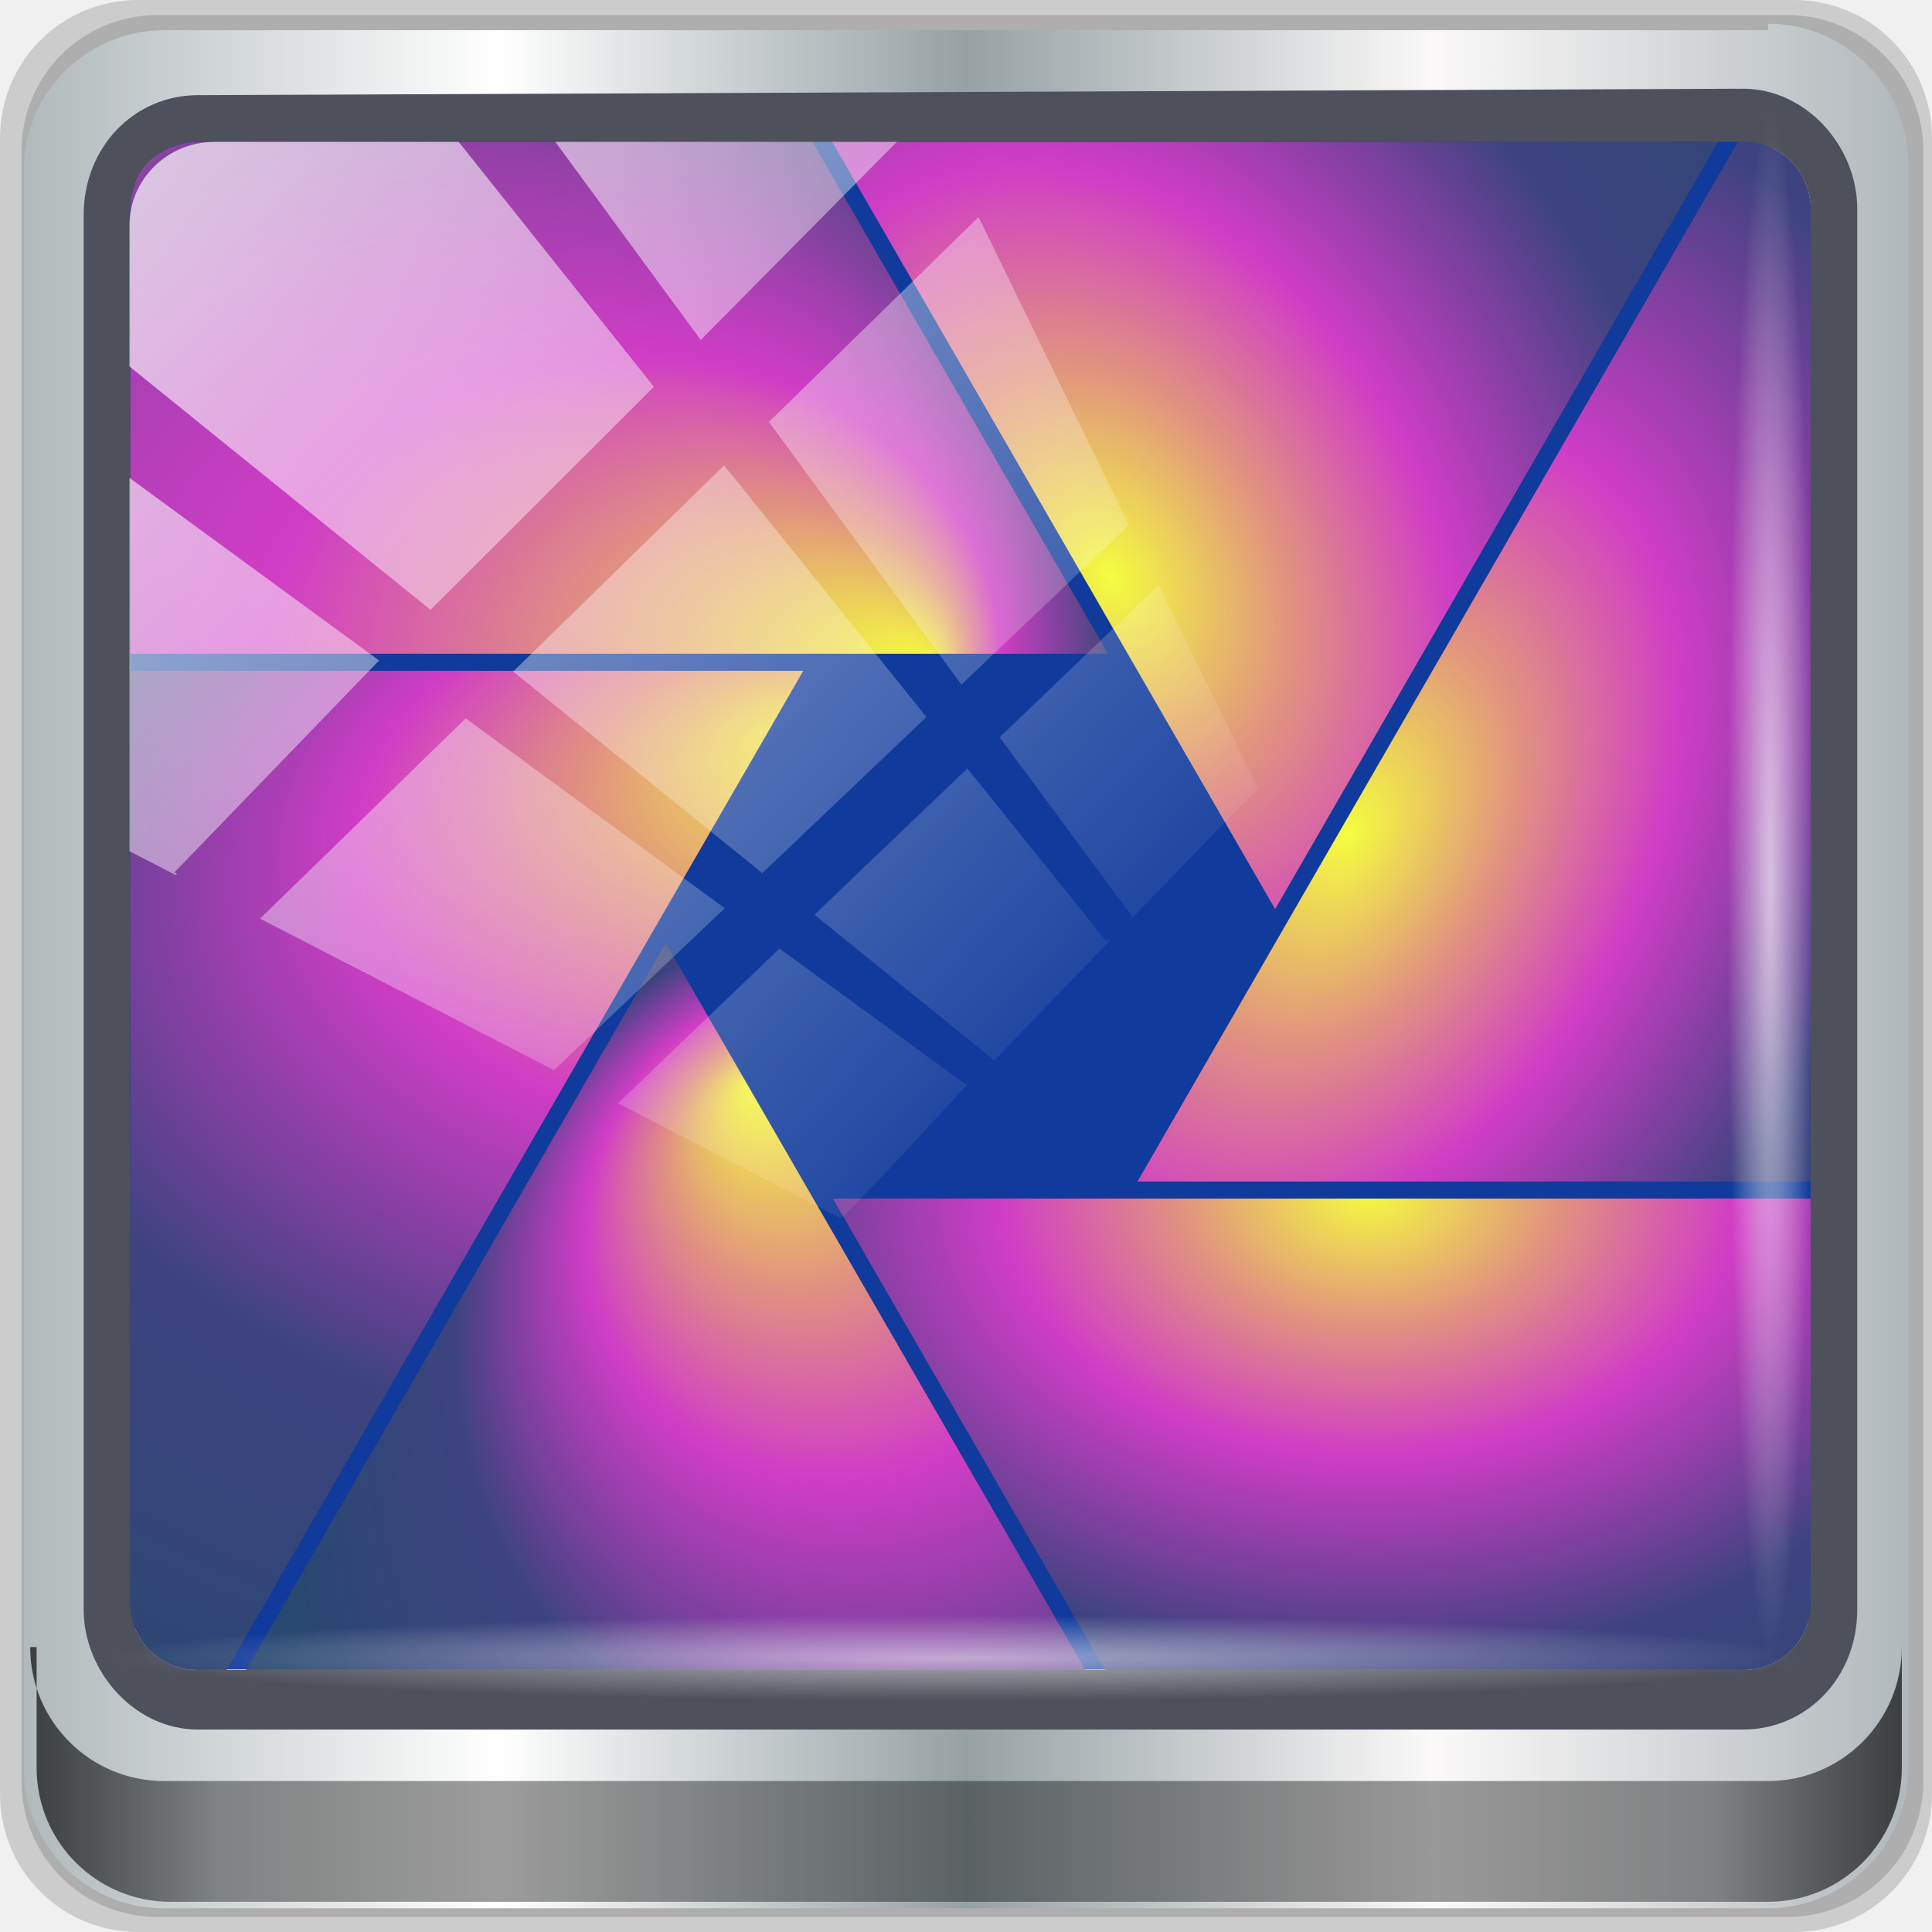
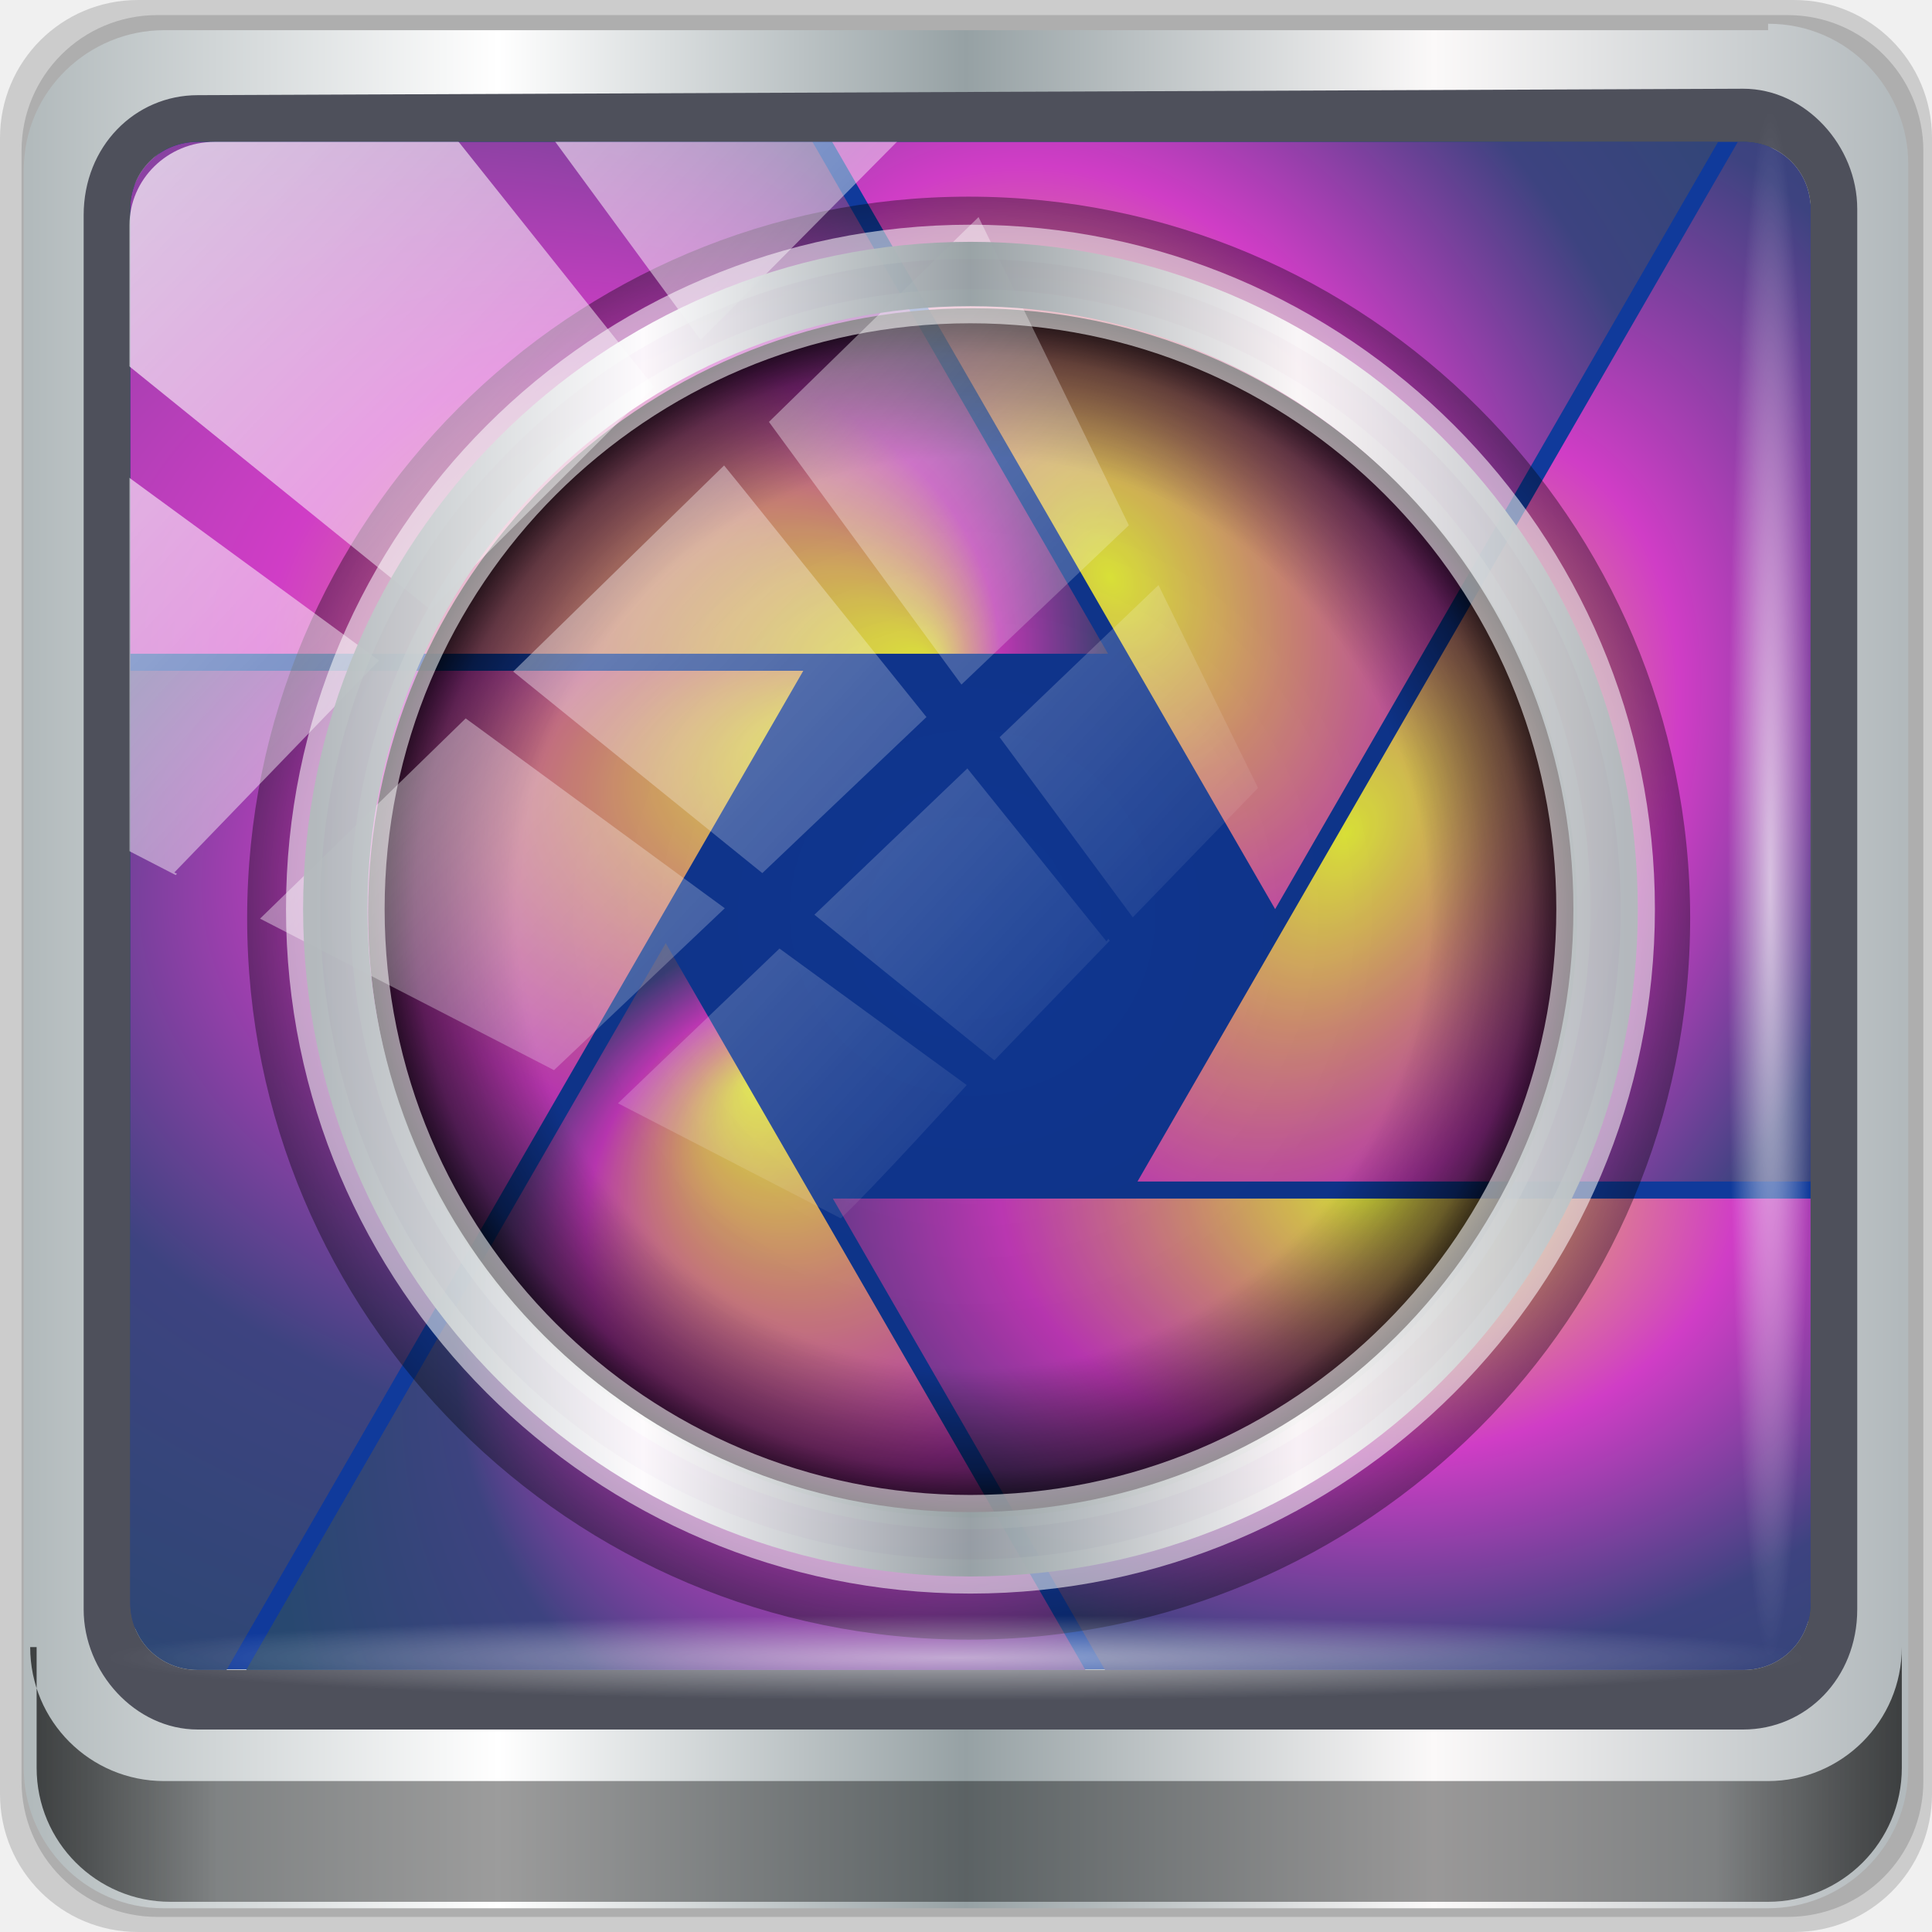
<svg xmlns="http://www.w3.org/2000/svg" xmlns:xlink="http://www.w3.org/1999/xlink" width="96" height="96" version="1.1" id="svg61">
  <defs id="defs29">
+     <linearGradient id="linearGradient919">
+       <stop style="stop-color:#000000;stop-opacity:0.075" offset="0" id="stop911" />
+       <stop id="stop913" offset="0.754" style="stop-color:#000000;stop-opacity:0.108" />
+       <stop style="stop-color:#000000;stop-opacity:0.588;" offset="0.922" id="stop915" />
+       <stop style="stop-color:#000000;stop-opacity:1;" offset="1" id="stop917" />
+     </linearGradient>
+     <linearGradient id="linearGradient972">
+       <stop style="stop-color:#e54ac9;stop-opacity:1" offset="0" id="stop968" />
+       <stop style="stop-color:#201cc6;stop-opacity:0.976" offset="1" id="stop970" />
+     </linearGradient>
+     <linearGradient id="linearGradient966">
+       <stop id="stop958" offset="0" style="stop-color:#000000;stop-opacity:0.014" />
+       <stop style="stop-color:#000000;stop-opacity:0.108" offset="0.859" id="stop905" />
+       <stop id="stop962" offset="0.922" style="stop-color:#000000;stop-opacity:0.588;" />
+       <stop id="stop964" offset="1" style="stop-color:#000000;stop-opacity:1;" />
+     </linearGradient>
    <linearGradient id="linearGradient1190">
      <stop id="stop1180" offset="0" stop-color="#f4fd3f" />
      <stop id="stop1182" offset=".177" stop-color="#e1957e" />
      <stop id="stop1184" offset=".354" stop-color="#d03dc6" />
      <stop id="stop1188" offset="1" stop-color="#284870" />
    </linearGradient>
    <linearGradient id="c">
      <stop stop-color="#f4fd3f" offset="0" id="stop2" />
      <stop stop-color="#e1957e" offset=".177" id="stop4" />
      <stop stop-color="#d03dc6" offset=".354" id="stop6" />
      <stop stop-color="#3d4380" offset=".632" id="stop8" />
      <stop stop-color="#284870" offset="1" id="stop10" />
    </linearGradient>
    <radialGradient id="b" cx="18.161" cy="21.075" r="32" gradientTransform="matrix(1.8449,0,0,1.8449,-103.8544,-23.81239)" gradientUnits="userSpaceOnUse">
      <stop stop-color="#294c79" offset="0" id="stop13" />
      <stop stop-color="#27456a" offset="1" id="stop15" />
    </radialGradient>
    <radialGradient id="a" cx="21.529" cy="37.065" r="26" gradientTransform="matrix(1.0996,0,0,1.114,40.80398,-80.28379)" gradientUnits="userSpaceOnUse">
      <stop stop-color="#27538f" offset="0" id="stop18" />
      <stop stop-color="#923999" offset="1" id="stop20" />
    </radialGradient>
    <radialGradient id="i" cx="10.959" cy="27.763" r="15.31" fx="23.392" fy="27.995" gradientTransform="matrix(2,9.5928e-8,-1.0155e-6,1.6526,-15.917,-21.881)" gradientUnits="userSpaceOnUse" xlink:href="#c" />
    <radialGradient id="h" cx="-8.168" cy="21.473" r="13" fx="-12.936" gradientTransform="matrix(0,1.9243,-3.0232,3.3538e-6,92.792,51.367)" gradientUnits="userSpaceOnUse" xlink:href="#c" />
    <radialGradient id="g" cx="-7.838" cy="19.982" r="15.021" fx="-7.784" fy="9.702" gradientTransform="matrix(1.2114,-0.69942,0.68716,1.1901,28.398,19.575)" gradientUnits="userSpaceOnUse" xlink:href="#c" />
    <radialGradient id="f" cx="40.561" cy="-15.179" r="26" gradientTransform="matrix(1.1776,3.0379e-6,0,0.84976,-4.0513,52.61)" gradientUnits="userSpaceOnUse" xlink:href="#c" />
    <radialGradient id="e" cx="25.954" cy="24.005" r="15.021" gradientTransform="matrix(1.4003,0.79255,-1.1902,2.103,35.283,-41.775)" gradientUnits="userSpaceOnUse" xlink:href="#c" />
    <radialGradient id="d" cx="22.08" cy="20.3" r="15.31" gradientTransform="matrix(1.1281,2.0769,-1.5268,0.82929,42.192,-40.939)" gradientUnits="userSpaceOnUse" xlink:href="#c" />
    <linearGradient xlink:href="#linearGradient6139-0" id="linearGradient4071" gradientUnits="userSpaceOnUse" gradientTransform="matrix(1.107143,0,0,1.107143,-5.142859,-4.035687)" x1="6" y1="47" x2="90" y2="47" />
    <linearGradient id="linearGradient6139-0">
      <stop id="stop6141-2" offset="0" style="stop-color:#b2babc;stop-opacity:1" />
      <stop style="stop-color:#ffffff;stop-opacity:1;" offset="0.25" id="stop6151-0" />
      <stop style="stop-color:#96a1a4;stop-opacity:1" offset="0.5" id="stop6147-1" />
      <stop id="stop6149-4" offset="0.75" style="stop-color:#fbf9f9;stop-opacity:1;" />
      <stop id="stop6143-4" offset="1" style="stop-color:#b2b9bc;stop-opacity:1" />
    </linearGradient>
    <linearGradient gradientTransform="translate(-2.95e-6,2.6e-5)" xlink:href="#linearGradient3832-0-6-1-1" id="linearGradient4129" x1="1.5" y1="88.172" x2="94.5" y2="88.172" gradientUnits="userSpaceOnUse" />
    <linearGradient id="linearGradient3832-0-6-1-1">
      <stop style="stop-color:#000000;stop-opacity:1;" offset="0" id="stop3834-6-3-7-1" />
      <stop id="stop3872-2-4" offset="0.1" style="stop-color:#000000;stop-opacity:0.588;" />
      <stop style="stop-color:#000000;stop-opacity:0.588;" offset="0.9" id="stop3844-6-2-7-6" />
      <stop style="stop-color:#000000;stop-opacity:1;" offset="1" id="stop3836-5-0-2-9" />
    </linearGradient>
    <radialGradient xlink:href="#linearGradient3737" id="radialGradient7462" gradientUnits="userSpaceOnUse" gradientTransform="matrix(0.9751338,0,0,0.04919072,33.89901,80.16672)" cx="13.948" cy="44.893" fx="13.948" fy="44.893" r="43.199" />
    <linearGradient id="linearGradient3737">
      <stop offset="0" style="stop-color:#ffffff;stop-opacity:1" id="stop3739" />
      <stop offset="1" style="stop-color:#ffffff;stop-opacity:0" id="stop3741" />
    </linearGradient>
    <radialGradient xlink:href="#linearGradient3737" id="radialGradient7496" gradientUnits="userSpaceOnUse" gradientTransform="matrix(0.8883266,0,0,0.04919072,31.54452,-90.1683)" cx="13.948" cy="44.893" fx="13.948" fy="44.893" r="43.199" />
    <linearGradient xlink:href="#linearGradient3737" id="linearGradient4767" gradientUnits="userSpaceOnUse" x1="2.771" y1="-28.962" x2="50.528" y2="14.514" />
    <clipPath id="clipPath4156-4-1" clipPathUnits="userSpaceOnUse">
      <path id="path4158-0-8" d="m 27.046,-55.695 -14.214,13.321 h 0.061 l 15.653,21.771 10.231,-10.546 C 38.562,-32.302 27.468,-54.819 27.046,-55.695 Z M 9.967,-39.383 -5.241,-25.321 15.988,-7.806 26.372,-18.383 Z m 31.491,12.951 -9.741,9.714 8.945,12.458 7.781,-7.555 z m -49.84,4.379 -13.754,12.982 26.283,13.846 0.061,-0.062 -0.123,-0.062 L 13.599,-5.401 -8.702,-22.053 Z m 38.015,7.401 -9.803,9.775 11.579,9.559 7.628,-7.401 -8.669,-11.009 z m 20.187,5.674 -7.383,7.216 6.188,8.542 5.82,-6.137 z m -32.195,6.322 -9.557,9.498 13.662,7.185 7.934,-7.678 z m 23.312,2.374 -7.107,6.938 8.363,6.907 5.361,-5.674 -0.061,-0.092 -0.092,0.123 -6.464,-8.203 z m -8.73,8.542 -7.505,7.339 10.354,5.458 c 1.397,-1.321 5.675,-6.123 5.851,-6.322 z" style="opacity:0.6;fill:#ffffff;fill-opacity:1;stroke:none" />
    </clipPath>
    <linearGradient id="ButtonShadow-16" gradientTransform="scale(1.005865,0.994169)" x1="45.448" y1="92.54" x2="45.448" y2="7.017" gradientUnits="userSpaceOnUse">
      <stop style="stop-color:#000000;stop-opacity:1;" offset="0" id="stop3750-6" />
      <stop style="stop-color:#000000;stop-opacity:0.588;" offset="1" id="stop3752-4" />
    </linearGradient>
    <clipPath clipPathUnits="userSpaceOnUse" id="clipPath4355-7">
      <rect style="fill:#ffffff;fill-opacity:1;fill-rule:nonzero;stroke:none" id="rect4357-5" width="84" height="80" x="6" y="6" rx="6" ry="6" />
    </clipPath>
    <clipPath clipPathUnits="userSpaceOnUse" id="clipPath4355-9">
      <rect style="fill:#ffffff;fill-opacity:1;fill-rule:nonzero;stroke:none" id="rect4357-1" width="84" height="80" x="6" y="6" rx="6" ry="6" />
    </clipPath>
    <clipPath clipPathUnits="userSpaceOnUse" id="clipPath4355-1">
      <rect style="fill:#ffffff;fill-opacity:1;fill-rule:nonzero;stroke:none" id="rect4357-9" width="84" height="80" x="6" y="6" rx="6" ry="6" />
    </clipPath>
    <clipPath clipPathUnits="userSpaceOnUse" id="clipPath3943-52-0">
      <path id="path3945-4-1" d="m 69.781,20.844 -5,3.438 c 5.587,5.537 9,13.328 9,21.812 0,8.434 -3.377,16.096 -8.906,21.625 l 5,3.438 C 76.078,96.576 80,55.844 80,46.094 c 2e-6,-9.797 -3.963,-18.66 -10.219,-25.25 z M 40,24.062 28.906,36.219 H 21.5 c -0.823,0 -1.5,0.677 -1.5,1.5 v 1 14.844 1 c 0,0.823 0.684,1.61 1.5,1.5 h 7.406 L 40,68 V 66 26.062 Z m 20.594,3.281 -5,3.438 L 55.5,30.875 c 3.938,3.89 6.406,9.25 6.406,15.219 0,5.921 -2.43,11.148 -6.312,15.031 l 0.094,0.094 5.094,3.438 c 4.475,-4.908 7.25,-11.402 7.25,-18.562 0,-7.231 -2.879,-13.831 -7.438,-18.75 z m -9.25,6.5 -5.219,3.625 c 2.222,2.218 3.719,5.24 3.719,8.625 0,3.337 -1.459,6.228 -3.625,8.438 l 5.219,3.625 c 2.822,-3.237 4.531,-7.434 4.531,-12.062 0,-4.673 -1.754,-9.001 -4.625,-12.25 z" style="color:#000000;display:inline;overflow:visible;visibility:visible;opacity:0.8;fill:#ff00ff;fill-opacity:1;fill-rule:nonzero;stroke:none;stroke-width:1;marker:none;enable-background:accumulate" />
    </clipPath>
    <radialGradient id="d-3" cx="22.08" cy="20.3" r="15.31" gradientTransform="matrix(1.908664,3.513966,-2.583236,1.403099,65.46522,-77.38711)" gradientUnits="userSpaceOnUse" xlink:href="#c" />
    <radialGradient id="e-6" cx="25.954" cy="24.005" r="15.021" gradientTransform="matrix(2.369207,1.340938,-2.013733,3.558125,53.77569,-78.80156)" gradientUnits="userSpaceOnUse" xlink:href="#c" />
    <radialGradient id="f-2" cx="40.561" cy="-15.179" r="26" gradientTransform="matrix(1.992415,5.139909e-6,0,1.437733,-12.77513,80.8911)" gradientUnits="userSpaceOnUse" xlink:href="#c" />
    <radialGradient id="g-9" cx="-7.838" cy="19.982" r="15.021" fx="-7.784" fy="9.702" gradientTransform="matrix(2.049602,-1.183369,1.162626,2.013564,42.12676,24.99824)" gradientUnits="userSpaceOnUse" xlink:href="#c" />
    <radialGradient id="h-1" cx="-8.168" cy="21.473" r="13" fx="-12.936" gradientTransform="matrix(0,3.255778,-5.115038,5.6743891e-6,151.0768,78.78803)" gradientUnits="userSpaceOnUse" xlink:href="#c" />
    <radialGradient id="i-2" cx="10.959" cy="27.763" r="15.31" fx="23.392" fy="27.995" gradientTransform="matrix(3.383857,1.623033e-7,-1.7181532e-6,2.796081,-32.85104,-45.14234)" gradientUnits="userSpaceOnUse" xlink:href="#linearGradient1190" />
+     <linearGradient xlink:href="#linearGradient6139-0" id="linearGradient910" gradientUnits="userSpaceOnUse" x1="15.661" y1="45.174" x2="80.781" y2="45.174" />
+     <radialGradient xlink:href="#linearGradient972" id="radialGradient974" cx="63.528" cy="-19.134" fx="63.528" fy="-19.134" r="14.732" gradientTransform="matrix(1.116163,0,0,1.059985,-7.387119,4.172217)" gradientUnits="userSpaceOnUse" />
+     <filter style="color-interpolation-filters:sRGB" id="filter1000" x="-0.047" width="1.094" y="-0.049" height="1.098">
+       <feGaussianBlur stdDeviation="0.643" id="feGaussianBlur1002" />
+     </filter>
+     <radialGradient xlink:href="#linearGradient919" id="radialGradient1012" cx="48.33" cy="45.359" fx="48.33" fy="45.359" r="30.041" gradientUnits="userSpaceOnUse" />
+     <radialGradient xlink:href="#linearGradient966" id="radialGradient909" gradientUnits="userSpaceOnUse" cx="48.33" cy="45.359" fx="48.33" fy="45.359" r="30.041" gradientTransform="matrix(1.193407,0,0,1.193407,-9.545439,-8.508633)" />
  </defs>
  <path style="display:inline;opacity:0.15;fill:#000000;fill-opacity:1;fill-rule:nonzero;stroke:none" d="M 89.143,2.6e-5 H 6.857 C 3.058,2.6e-5 -5.5e-7,3.058 -5.5e-7,6.857 V 89.143 c 0,3.799 3.058,6.857 6.857,6.857 H 89.143 c 3.799,0 6.857,-3.058 6.857,-6.857 V 6.857 C 96,3.058 92.942,2.6e-5 89.143,2.6e-5 Z" id="path3288" />
  <path id="path4085" d="M 88.82,0.75 H 7.82 c -3.739,0 -6.75,3.01 -6.75,6.75 V 88.5 c 0,3.74 3.011,6.75 6.75,6.75 H 88.82 c 3.74,0 6.75,-3.01 6.75,-6.75 V 7.5 c 0,-3.739 -3.01,-6.75 -6.75,-6.75 z" style="display:inline;opacity:0.15;fill:#000000;fill-opacity:1;fill-rule:nonzero;stroke:none" />
  <path style="display:inline;fill:url(#linearGradient4071);fill-opacity:1;fill-rule:nonzero;stroke:none" d="M 87.857,1.5 H 8.143 c -3.68,0 -6.963,2.963 -6.963,6.963 V 87.857 c 0,3.68 2.963,6.963 6.963,6.963 H 87.857 c 3.68,0 6.963,-2.963 6.963,-6.963 V 8.143 c 0,-3.68 -2.963,-6.963 -6.963,-6.963 z" id="rect4251-1" />
+   <rect style="opacity:0.818;fill:url(#radialGradient974);fill-opacity:1;stroke:none;stroke-width:0.677;stroke-miterlimit:4;stroke-dasharray:none;stroke-opacity:0.271;filter:url(#filter1000)" id="rect916" width="32.887" height="31.232" x="47.077" y="-31.725" rx="16.443" ry="15.616" transform="matrix(0.5317316,0.8469129,-0.8832383,0.4689245,0,0)" />
  <path style="display:inline;opacity:1;fill:#103a9b;fill-opacity:1;fill-rule:nonzero;stroke:none;stroke-width:1.03" d="m 11.241,6.387 c -2.86,0 -5.124,2.288 -5.124,5.171 v 21.427 7.239 39.914 c 1.097,1.684 2.969,2.812 5.124,2.812 h 4.099 65.589 4.099 c 2.155,0 4.027,-1.127 5.124,-2.812 V 40.225 32.986 11.558 c 0,-2.883 -2.268,-5.171 -5.124,-5.171 z" id="path3400-6" />
  <g id="g1198">
    <path id="path47" d="M 41.35 7.049 L 63.361 45.174 L 85.371 7.049 L 41.35 7.049 z " style="fill:url(#d-3);stroke-width:1.692;paint-order:normal" />
    <path id="path49" d="M 86.352,7.049 56.521,58.709 H 89.969 V 10.375 c 0,-1.846 -1.463,-3.326 -3.352,-3.326 z" style="fill:url(#e-6);stroke-width:1.692;paint-order:normal" />
    <path id="path51" d="m 41.385,59.557 13.523,23.424 h 31.709 c 1.888,0 3.352,-1.476 3.352,-3.326 V 59.557 Z" style="fill:url(#f-2);stroke-width:1.692;paint-order:normal" />
    <path id="path53" d="M 33.08 46.863 L 12.234 82.98 L 53.934 82.98 L 33.08 46.863 z " style="fill:url(#g-9);stroke-width:1.692;paint-order:normal" />
    <path id="path55" d="m 6.473,33.33 v 46.324 c 0,1.847 1.463,3.326 3.352,3.326 H 11.256 L 39.916,33.33 Z" style="fill:url(#h-1);stroke-width:1.692;paint-order:normal" />
    <path id="path57" d="m 9.824,7.049 c -1.888,0 -3.352,1.477 -3.352,3.326 V 32.484 H 55.059 L 40.371,7.049 Z" style="fill:url(#i-2);stroke-width:1.692;paint-order:normal" />
  </g>
+   <circle r="35.851" cy="45.623" cx="48.132" id="circle907" style="opacity:0.357;fill:url(#radialGradient909);fill-opacity:1;stroke:none;stroke-width:2.147;stroke-miterlimit:4;stroke-dasharray:none;stroke-opacity:0.271" />
+   <circle style="opacity:0.917;fill:url(#radialGradient1012);fill-opacity:1;stroke:none;stroke-width:1.799;stroke-miterlimit:4;stroke-dasharray:none;stroke-opacity:0.271" id="path1004" cx="48.33" cy="45.359" r="30.041" />
  <path id="path4989" d="m 9.825,4.729 c -3.117,0 -5.668,2.54 -5.668,5.966 v 69.278 c 0,3.11 2.551,5.966 5.668,5.966 H 86.617 c 3.117,0 5.668,-2.54 5.668,-5.966 V 10.375 c 0,-3.11 -2.551,-5.966 -5.668,-5.966 z m 0,2.319 H 86.617 c 1.888,0 3.352,1.48 3.352,3.327 v 69.278 c 0,1.85 -1.464,3.327 -3.352,3.327 H 9.825 c -1.888,0 -3.352,-1.48 -3.352,-3.327 V 10.375 c 0,-1.85 1.464,-3.327 3.352,-3.327 z" style="color:#000000;font-style:normal;font-variant:normal;font-weight:normal;font-stretch:normal;font-size:medium;line-height:normal;font-family:Sans;-inkscape-font-specification:Sans;text-indent:0;text-align:start;text-decoration:none;text-decoration-line:none;letter-spacing:normal;word-spacing:normal;text-transform:none;writing-mode:lr-tb;direction:ltr;baseline-shift:baseline;text-anchor:start;display:inline;overflow:visible;visibility:visible;fill:#4e505b;fill-opacity:1;stroke:none;stroke-width:2.376;marker:none;enable-background:accumulate" />
  <path style="display:inline;opacity:0.658;fill:url(#linearGradient4129);fill-opacity:1;fill-rule:nonzero;stroke:none" d="m 1.82,81.844 v 6 c 0,3.68 2.976,6.656 6.656,6.656 H 87.844 c 3.68,0 6.656,-2.976 6.656,-6.656 v -6 c 0,3.68 -2.976,6.656 -6.656,6.656 H 8.156 c -3.68,0 -6.656,-2.976 -6.656,-6.656 z" id="path4118" />
  <rect style="opacity:0.55;fill:url(#radialGradient7462);fill-opacity:1;stroke:none" id="rect4131" width="84.25" height="4.25" x="5.375" y="80.25" rx="0" ry="4.25" />
  <rect ry="4.25" rx="0" y="-90.085" x="5.56" height="4.25" width="76.75" id="rect4141" style="opacity:0.669;fill:url(#radialGradient7496);fill-opacity:1;stroke:none" transform="rotate(90)" />
  <rect transform="matrix(1.069245,0,0,1.047683,4.295224,38.47901)" style="opacity:0.69;fill:url(#linearGradient4767);fill-opacity:1;stroke:none" id="rect4146" width="75.966" height="69.024" x="2" y="-30" rx="3.957" ry="3.957" clip-path="url(#clipPath4156-4-1)" />
+   <path style="color:#000000;font-style:normal;font-variant:normal;font-weight:normal;font-stretch:normal;font-size:medium;line-height:normal;font-family:sans-serif;font-variant-ligatures:normal;font-variant-position:normal;font-variant-caps:normal;font-variant-numeric:normal;font-variant-alternates:normal;font-feature-settings:normal;text-indent:0;text-align:start;text-decoration:none;text-decoration-line:none;text-decoration-style:solid;text-decoration-color:#000000;letter-spacing:normal;word-spacing:normal;text-transform:none;writing-mode:lr-tb;direction:ltr;text-orientation:mixed;dominant-baseline:auto;baseline-shift:baseline;text-anchor:start;white-space:normal;shape-padding:0;clip-rule:nonzero;display:inline;overflow:visible;visibility:visible;opacity:1;isolation:auto;mix-blend-mode:normal;color-interpolation:sRGB;color-interpolation-filters:linearRGB;solid-color:#000000;solid-opacity:1;vector-effect:none;fill:#ffffff;fill-opacity:0.547;fill-rule:nonzero;stroke:none;stroke-width:1.7;stroke-linecap:butt;stroke-linejoin:miter;stroke-miterlimit:4;stroke-dasharray:none;stroke-dashoffset:0;stroke-opacity:1;color-rendering:auto;image-rendering:auto;shape-rendering:auto;text-rendering:auto;enable-background:accumulate" d="m 48.221,11.166 c -18.755,0 -34.01,15.253 -34.01,34.008 0,18.755 15.255,34.01 34.01,34.01 18.755,0 34.01,-15.255 34.01,-34.01 0,-18.755 -15.255,-34.008 -34.01,-34.008 z m 0,1.699 c 17.834,0 32.311,14.474 32.311,32.309 0,17.834 -14.476,32.311 -32.311,32.311 -17.834,0 -32.311,-14.476 -32.311,-32.311 0,-17.834 14.476,-32.309 32.311,-32.309 z m 0,1.5 c -17.023,0 -30.809,13.785 -30.809,30.809 0,17.023 13.785,30.811 30.809,30.811 17.024,0 30.811,-13.787 30.811,-30.811 0,-17.024 -13.787,-30.809 -30.811,-30.809 z m 0,1.699 c 16.107,0 29.111,13.002 29.111,29.109 0,16.107 -13.004,29.111 -29.111,29.111 -16.107,0 -29.109,-13.004 -29.109,-29.111 0,-16.107 13.002,-29.109 29.109,-29.109 z" id="path912" />
+   <path style="color:#000000;font-style:normal;font-variant:normal;font-weight:normal;font-stretch:normal;font-size:medium;line-height:normal;font-family:sans-serif;font-variant-ligatures:normal;font-variant-position:normal;font-variant-caps:normal;font-variant-numeric:normal;font-variant-alternates:normal;font-feature-settings:normal;text-indent:0;text-align:start;text-decoration:none;text-decoration-line:none;text-decoration-style:solid;text-decoration-color:#000000;letter-spacing:normal;word-spacing:normal;text-transform:none;writing-mode:lr-tb;direction:ltr;text-orientation:mixed;dominant-baseline:auto;baseline-shift:baseline;text-anchor:start;white-space:normal;shape-padding:0;clip-rule:nonzero;display:inline;overflow:visible;visibility:visible;opacity:1;isolation:auto;mix-blend-mode:normal;color-interpolation:sRGB;color-interpolation-filters:linearRGB;solid-color:#000000;solid-opacity:1;vector-effect:none;fill:url(#linearGradient910);fill-opacity:0.953;fill-rule:nonzero;stroke:none;stroke-width:1.7;stroke-linecap:butt;stroke-linejoin:miter;stroke-miterlimit:4;stroke-dasharray:none;stroke-dashoffset:0;stroke-opacity:0.271;color-rendering:auto;image-rendering:auto;shape-rendering:auto;text-rendering:auto;enable-background:accumulate" d="m 48.221,12.016 c -18.295,0 -33.16,14.863 -33.16,33.158 0,18.295 14.865,33.16 33.16,33.16 18.295,0 33.16,-14.865 33.16,-33.16 0,-18.295 -14.865,-33.158 -33.16,-33.158 z m 0,3.199 c 16.565,0 29.961,13.394 29.961,29.959 0,16.565 -13.396,29.961 -29.961,29.961 -16.565,0 -29.959,-13.396 -29.959,-29.961 0,-16.565 13.394,-29.959 29.959,-29.959 z" id="circle906" />
</svg>
